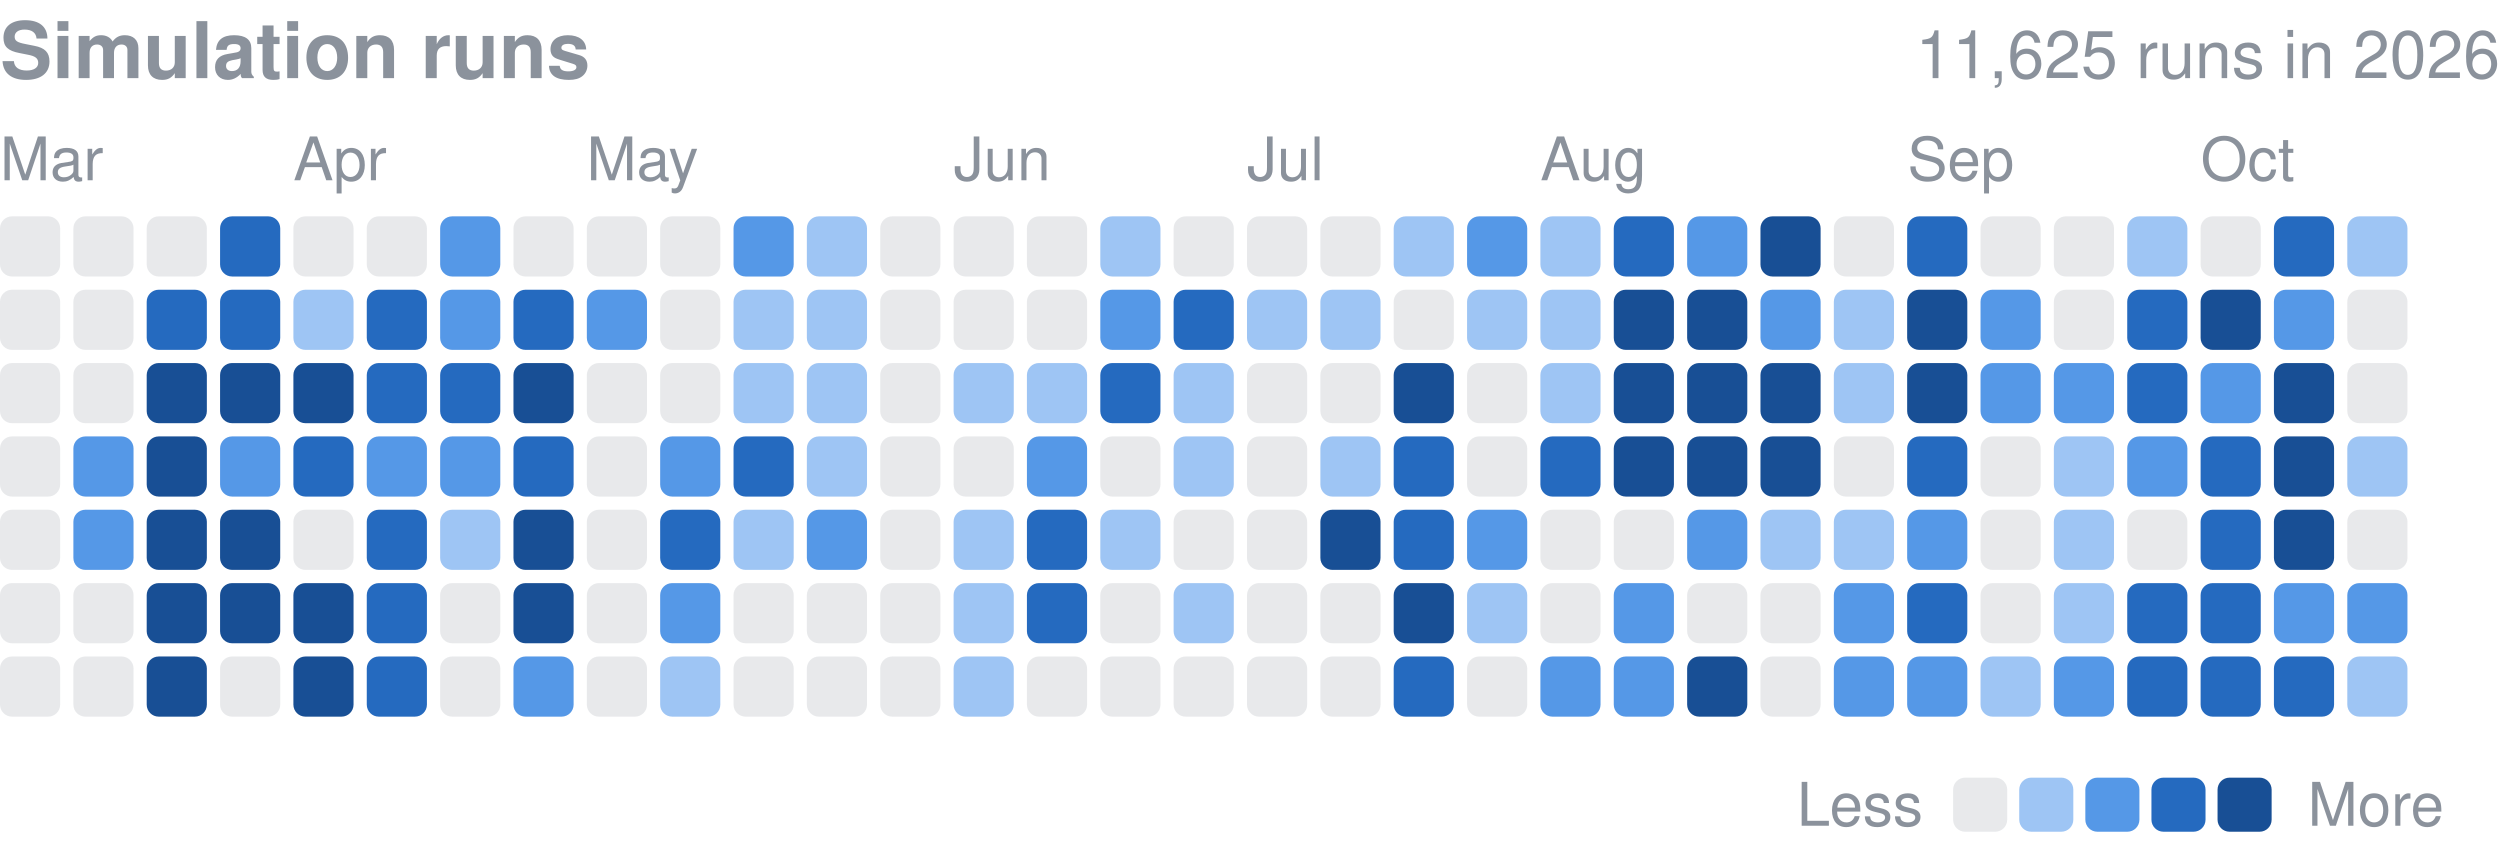
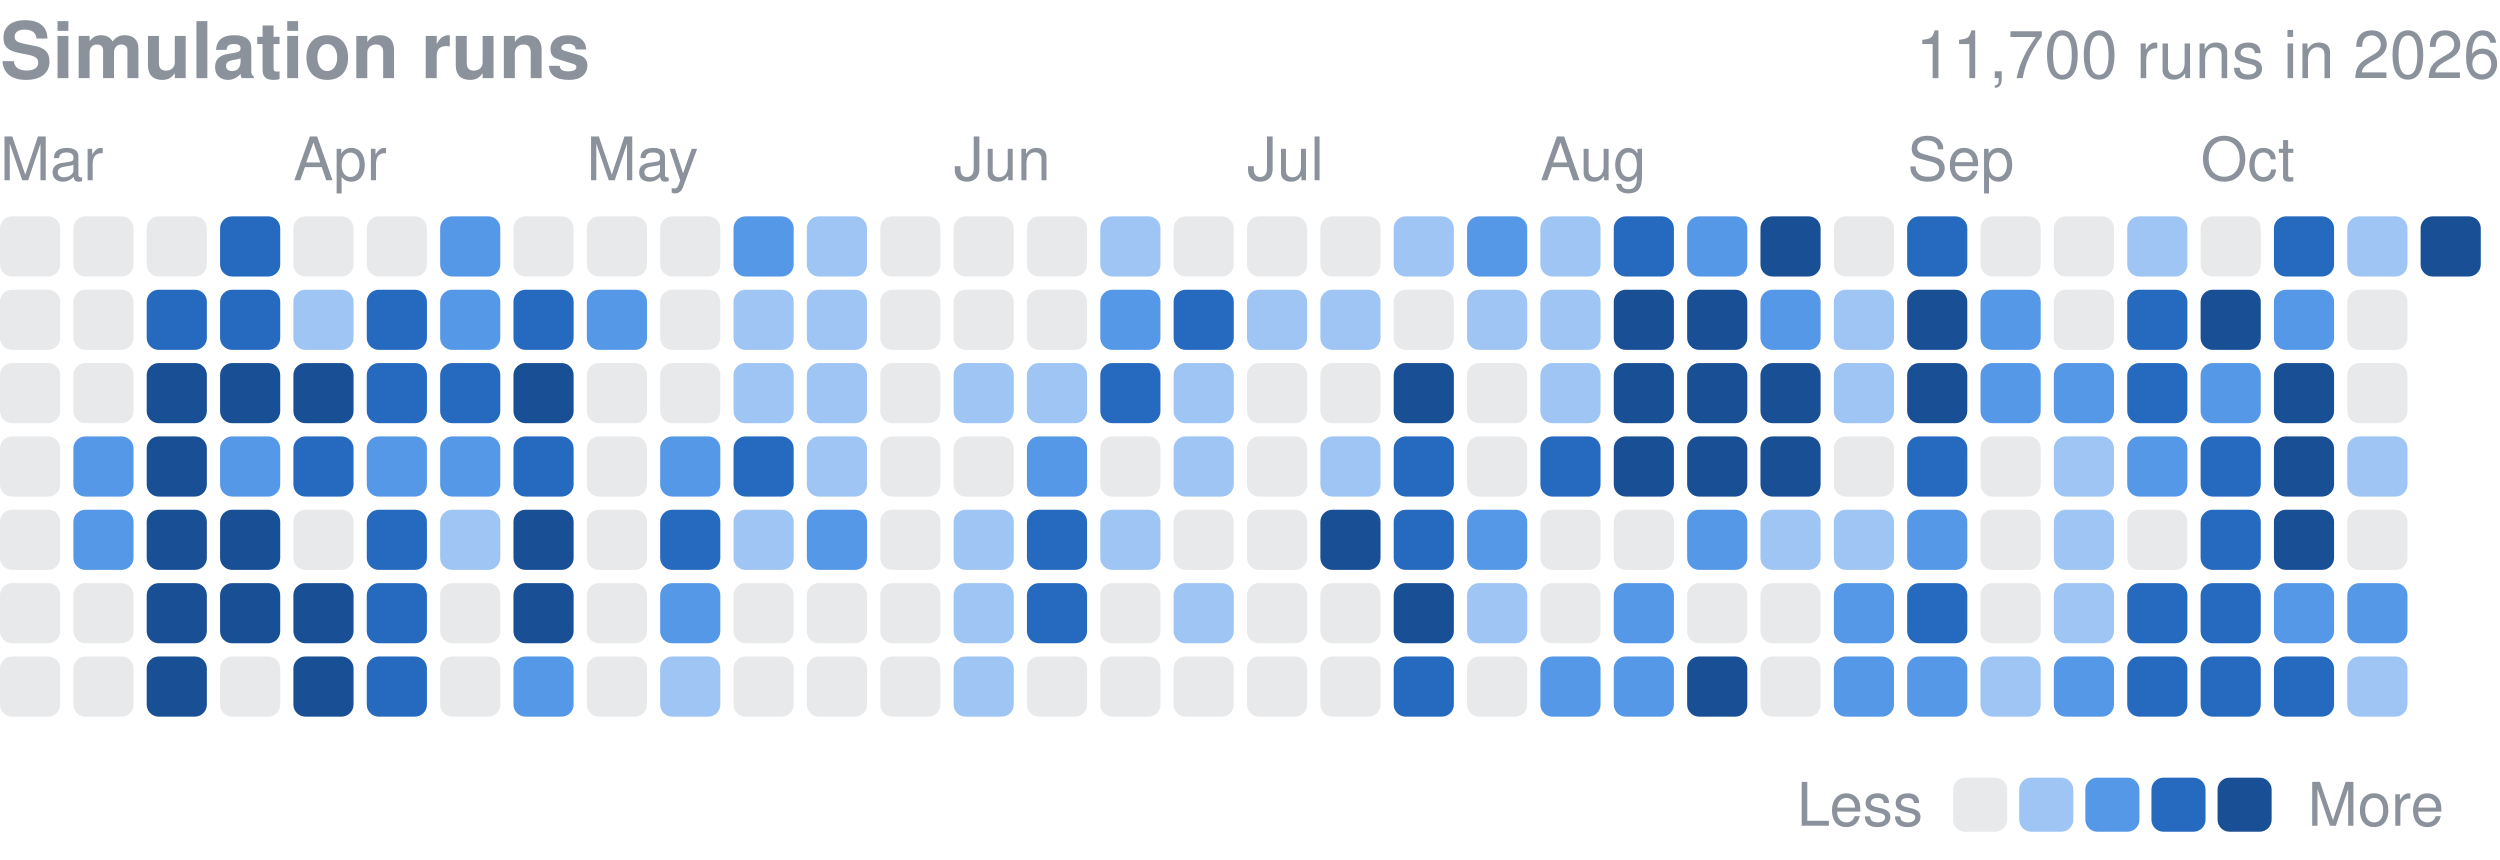
<svg xmlns="http://www.w3.org/2000/svg" width="416" height="143" viewBox="0 0 416 143" role="img" aria-label="Finished simulation runs per day in 2026">
  <style>text{font-family:-apple-system,BlinkMacSystemFont,"Segoe UI",Helvetica,Arial,sans-serif}</style>
  <text x="0" y="13" font-size="13" font-weight="600" fill="#8b929c">Simulation runs</text>
-   <text x="416" y="13" font-size="11" fill="#8b929c" text-anchor="end">11,625 runs in 2026</text>
+   <text x="416" y="13" font-size="11" fill="#8b929c" text-anchor="end">11,700 runs in 2026</text>
  <text x="0.0" y="30" font-size="10" fill="#8b929c">Mar</text>
  <text x="48.8" y="30" font-size="10" fill="#8b929c">Apr</text>
  <text x="97.6" y="30" font-size="10" fill="#8b929c">May</text>
  <text x="158.7" y="30" font-size="10" fill="#8b929c">Jun</text>
  <text x="207.5" y="30" font-size="10" fill="#8b929c">Jul</text>
  <text x="256.3" y="30" font-size="10" fill="#8b929c">Aug</text>
  <text x="317.4" y="30" font-size="10" fill="#8b929c">Sep</text>
  <text x="366.2" y="30" font-size="10" fill="#8b929c">Oct</text>
  <rect x="0.00" y="36.00" width="10.01" height="10.01" rx="2.0" fill="#8b929c" opacity="0.2" />
  <rect x="0.00" y="48.21" width="10.01" height="10.01" rx="2.0" fill="#8b929c" opacity="0.2" />
  <rect x="0.00" y="60.41" width="10.01" height="10.01" rx="2.0" fill="#8b929c" opacity="0.2" />
  <rect x="0.00" y="72.62" width="10.01" height="10.01" rx="2.0" fill="#8b929c" opacity="0.2" />
  <rect x="0.00" y="84.82" width="10.01" height="10.01" rx="2.0" fill="#8b929c" opacity="0.2" />
  <rect x="0.00" y="97.03" width="10.01" height="10.01" rx="2.0" fill="#8b929c" opacity="0.2" />
  <rect x="0.00" y="109.24" width="10.01" height="10.01" rx="2.0" fill="#8b929c" opacity="0.2" />
  <rect x="12.21" y="36.00" width="10.01" height="10.01" rx="2.0" fill="#8b929c" opacity="0.2" />
  <rect x="12.21" y="48.21" width="10.01" height="10.01" rx="2.0" fill="#8b929c" opacity="0.2" />
  <rect x="12.21" y="60.41" width="10.01" height="10.01" rx="2.0" fill="#8b929c" opacity="0.2" />
  <rect x="12.21" y="72.62" width="10.01" height="10.01" rx="2.0" fill="#5598e7" />
  <rect x="12.21" y="84.82" width="10.01" height="10.01" rx="2.0" fill="#5598e7" />
  <rect x="12.21" y="97.03" width="10.01" height="10.01" rx="2.0" fill="#8b929c" opacity="0.2" />
  <rect x="12.21" y="109.24" width="10.01" height="10.01" rx="2.0" fill="#8b929c" opacity="0.2" />
  <rect x="24.41" y="36.00" width="10.01" height="10.01" rx="2.0" fill="#8b929c" opacity="0.2" />
  <rect x="24.41" y="48.21" width="10.01" height="10.01" rx="2.0" fill="#256abf" />
  <rect x="24.41" y="60.41" width="10.01" height="10.01" rx="2.0" fill="#184f95" />
  <rect x="24.41" y="72.62" width="10.01" height="10.01" rx="2.0" fill="#184f95" />
  <rect x="24.41" y="84.82" width="10.01" height="10.01" rx="2.0" fill="#184f95" />
  <rect x="24.41" y="97.03" width="10.01" height="10.01" rx="2.0" fill="#184f95" />
  <rect x="24.41" y="109.24" width="10.01" height="10.01" rx="2.0" fill="#184f95" />
  <rect x="36.62" y="36.00" width="10.01" height="10.01" rx="2.0" fill="#256abf" />
  <rect x="36.62" y="48.21" width="10.01" height="10.01" rx="2.0" fill="#256abf" />
  <rect x="36.62" y="60.41" width="10.01" height="10.01" rx="2.0" fill="#184f95" />
  <rect x="36.62" y="72.62" width="10.01" height="10.01" rx="2.0" fill="#5598e7" />
  <rect x="36.62" y="84.82" width="10.01" height="10.01" rx="2.0" fill="#184f95" />
  <rect x="36.62" y="97.03" width="10.01" height="10.01" rx="2.0" fill="#184f95" />
  <rect x="36.62" y="109.24" width="10.01" height="10.01" rx="2.0" fill="#8b929c" opacity="0.2" />
  <rect x="48.82" y="36.00" width="10.01" height="10.01" rx="2.0" fill="#8b929c" opacity="0.2" />
  <rect x="48.82" y="48.21" width="10.01" height="10.01" rx="2.0" fill="#9ec5f4" />
  <rect x="48.82" y="60.41" width="10.01" height="10.01" rx="2.0" fill="#184f95" />
  <rect x="48.82" y="72.62" width="10.01" height="10.01" rx="2.0" fill="#256abf" />
  <rect x="48.82" y="84.82" width="10.01" height="10.01" rx="2.0" fill="#8b929c" opacity="0.2" />
  <rect x="48.82" y="97.03" width="10.01" height="10.01" rx="2.0" fill="#184f95" />
  <rect x="48.82" y="109.24" width="10.01" height="10.01" rx="2.0" fill="#184f95" />
  <rect x="61.03" y="36.00" width="10.01" height="10.01" rx="2.0" fill="#8b929c" opacity="0.2" />
  <rect x="61.03" y="48.21" width="10.01" height="10.01" rx="2.0" fill="#256abf" />
  <rect x="61.03" y="60.41" width="10.01" height="10.01" rx="2.0" fill="#256abf" />
  <rect x="61.03" y="72.62" width="10.01" height="10.01" rx="2.0" fill="#5598e7" />
  <rect x="61.03" y="84.82" width="10.01" height="10.01" rx="2.0" fill="#256abf" />
  <rect x="61.03" y="97.03" width="10.01" height="10.01" rx="2.0" fill="#256abf" />
  <rect x="61.03" y="109.24" width="10.01" height="10.01" rx="2.0" fill="#256abf" />
  <rect x="73.24" y="36.00" width="10.01" height="10.01" rx="2.0" fill="#5598e7" />
  <rect x="73.24" y="48.21" width="10.01" height="10.01" rx="2.0" fill="#5598e7" />
  <rect x="73.24" y="60.41" width="10.01" height="10.01" rx="2.0" fill="#256abf" />
  <rect x="73.24" y="72.62" width="10.01" height="10.01" rx="2.0" fill="#5598e7" />
  <rect x="73.24" y="84.82" width="10.01" height="10.01" rx="2.0" fill="#9ec5f4" />
  <rect x="73.24" y="97.03" width="10.01" height="10.01" rx="2.0" fill="#8b929c" opacity="0.2" />
  <rect x="73.24" y="109.24" width="10.01" height="10.01" rx="2.0" fill="#8b929c" opacity="0.2" />
  <rect x="85.44" y="36.00" width="10.01" height="10.01" rx="2.0" fill="#8b929c" opacity="0.2" />
  <rect x="85.44" y="48.21" width="10.01" height="10.01" rx="2.0" fill="#256abf" />
  <rect x="85.44" y="60.41" width="10.01" height="10.01" rx="2.0" fill="#184f95" />
  <rect x="85.44" y="72.62" width="10.01" height="10.01" rx="2.0" fill="#256abf" />
  <rect x="85.44" y="84.82" width="10.01" height="10.01" rx="2.0" fill="#184f95" />
  <rect x="85.44" y="97.03" width="10.01" height="10.01" rx="2.0" fill="#184f95" />
  <rect x="85.44" y="109.24" width="10.01" height="10.01" rx="2.0" fill="#5598e7" />
  <rect x="97.65" y="36.00" width="10.01" height="10.01" rx="2.0" fill="#8b929c" opacity="0.2" />
  <rect x="97.65" y="48.21" width="10.01" height="10.01" rx="2.0" fill="#5598e7" />
  <rect x="97.65" y="60.41" width="10.01" height="10.01" rx="2.0" fill="#8b929c" opacity="0.2" />
  <rect x="97.65" y="72.62" width="10.01" height="10.01" rx="2.0" fill="#8b929c" opacity="0.2" />
  <rect x="97.65" y="84.82" width="10.01" height="10.01" rx="2.0" fill="#8b929c" opacity="0.2" />
  <rect x="97.65" y="97.03" width="10.01" height="10.01" rx="2.0" fill="#8b929c" opacity="0.2" />
  <rect x="97.65" y="109.24" width="10.01" height="10.01" rx="2.0" fill="#8b929c" opacity="0.2" />
  <rect x="109.85" y="36.00" width="10.01" height="10.01" rx="2.0" fill="#8b929c" opacity="0.2" />
  <rect x="109.85" y="48.21" width="10.01" height="10.01" rx="2.0" fill="#8b929c" opacity="0.2" />
  <rect x="109.85" y="60.41" width="10.01" height="10.01" rx="2.0" fill="#8b929c" opacity="0.2" />
  <rect x="109.85" y="72.62" width="10.01" height="10.01" rx="2.0" fill="#5598e7" />
  <rect x="109.85" y="84.82" width="10.01" height="10.01" rx="2.0" fill="#256abf" />
  <rect x="109.85" y="97.03" width="10.01" height="10.01" rx="2.0" fill="#5598e7" />
  <rect x="109.85" y="109.24" width="10.01" height="10.01" rx="2.0" fill="#9ec5f4" />
  <rect x="122.06" y="36.00" width="10.01" height="10.01" rx="2.0" fill="#5598e7" />
  <rect x="122.06" y="48.21" width="10.01" height="10.01" rx="2.0" fill="#9ec5f4" />
  <rect x="122.06" y="60.41" width="10.01" height="10.01" rx="2.0" fill="#9ec5f4" />
  <rect x="122.06" y="72.62" width="10.01" height="10.01" rx="2.0" fill="#256abf" />
  <rect x="122.06" y="84.82" width="10.01" height="10.01" rx="2.0" fill="#9ec5f4" />
  <rect x="122.06" y="97.03" width="10.01" height="10.01" rx="2.0" fill="#8b929c" opacity="0.2" />
  <rect x="122.06" y="109.24" width="10.01" height="10.01" rx="2.0" fill="#8b929c" opacity="0.2" />
  <rect x="134.26" y="36.00" width="10.01" height="10.01" rx="2.0" fill="#9ec5f4" />
  <rect x="134.26" y="48.21" width="10.01" height="10.01" rx="2.0" fill="#9ec5f4" />
  <rect x="134.26" y="60.41" width="10.01" height="10.01" rx="2.0" fill="#9ec5f4" />
  <rect x="134.26" y="72.62" width="10.01" height="10.01" rx="2.0" fill="#9ec5f4" />
  <rect x="134.26" y="84.82" width="10.01" height="10.01" rx="2.0" fill="#5598e7" />
  <rect x="134.26" y="97.03" width="10.01" height="10.01" rx="2.0" fill="#8b929c" opacity="0.2" />
  <rect x="134.26" y="109.24" width="10.01" height="10.01" rx="2.0" fill="#8b929c" opacity="0.2" />
  <rect x="146.47" y="36.00" width="10.01" height="10.01" rx="2.0" fill="#8b929c" opacity="0.2" />
  <rect x="146.47" y="48.21" width="10.01" height="10.01" rx="2.0" fill="#8b929c" opacity="0.2" />
  <rect x="146.47" y="60.41" width="10.01" height="10.01" rx="2.0" fill="#8b929c" opacity="0.2" />
  <rect x="146.47" y="72.62" width="10.01" height="10.01" rx="2.0" fill="#8b929c" opacity="0.2" />
  <rect x="146.47" y="84.82" width="10.01" height="10.01" rx="2.0" fill="#8b929c" opacity="0.2" />
  <rect x="146.47" y="97.03" width="10.01" height="10.01" rx="2.0" fill="#8b929c" opacity="0.2" />
  <rect x="146.47" y="109.24" width="10.01" height="10.01" rx="2.0" fill="#8b929c" opacity="0.2" />
  <rect x="158.68" y="36.00" width="10.01" height="10.01" rx="2.0" fill="#8b929c" opacity="0.2" />
  <rect x="158.68" y="48.21" width="10.01" height="10.01" rx="2.0" fill="#8b929c" opacity="0.2" />
  <rect x="158.68" y="60.41" width="10.01" height="10.01" rx="2.0" fill="#9ec5f4" />
  <rect x="158.68" y="72.62" width="10.01" height="10.01" rx="2.0" fill="#8b929c" opacity="0.2" />
  <rect x="158.68" y="84.82" width="10.01" height="10.01" rx="2.0" fill="#9ec5f4" />
  <rect x="158.68" y="97.03" width="10.01" height="10.01" rx="2.0" fill="#9ec5f4" />
  <rect x="158.68" y="109.24" width="10.01" height="10.01" rx="2.0" fill="#9ec5f4" />
  <rect x="170.88" y="36.00" width="10.01" height="10.01" rx="2.0" fill="#8b929c" opacity="0.2" />
  <rect x="170.88" y="48.21" width="10.01" height="10.01" rx="2.0" fill="#8b929c" opacity="0.2" />
  <rect x="170.88" y="60.41" width="10.01" height="10.01" rx="2.0" fill="#9ec5f4" />
  <rect x="170.88" y="72.62" width="10.01" height="10.01" rx="2.0" fill="#5598e7" />
  <rect x="170.88" y="84.82" width="10.01" height="10.01" rx="2.0" fill="#256abf" />
  <rect x="170.88" y="97.03" width="10.01" height="10.01" rx="2.0" fill="#256abf" />
  <rect x="170.88" y="109.24" width="10.01" height="10.01" rx="2.0" fill="#8b929c" opacity="0.2" />
  <rect x="183.09" y="36.00" width="10.01" height="10.01" rx="2.0" fill="#9ec5f4" />
  <rect x="183.09" y="48.21" width="10.01" height="10.01" rx="2.0" fill="#5598e7" />
  <rect x="183.09" y="60.41" width="10.01" height="10.01" rx="2.0" fill="#256abf" />
  <rect x="183.09" y="72.62" width="10.01" height="10.01" rx="2.0" fill="#8b929c" opacity="0.2" />
  <rect x="183.09" y="84.82" width="10.01" height="10.01" rx="2.0" fill="#9ec5f4" />
  <rect x="183.09" y="97.03" width="10.01" height="10.01" rx="2.0" fill="#8b929c" opacity="0.2" />
  <rect x="183.09" y="109.24" width="10.01" height="10.01" rx="2.0" fill="#8b929c" opacity="0.2" />
  <rect x="195.29" y="36.00" width="10.01" height="10.01" rx="2.0" fill="#8b929c" opacity="0.2" />
  <rect x="195.29" y="48.21" width="10.01" height="10.01" rx="2.0" fill="#256abf" />
  <rect x="195.29" y="60.41" width="10.01" height="10.01" rx="2.0" fill="#9ec5f4" />
  <rect x="195.29" y="72.62" width="10.01" height="10.01" rx="2.0" fill="#9ec5f4" />
  <rect x="195.29" y="84.82" width="10.01" height="10.01" rx="2.0" fill="#8b929c" opacity="0.2" />
  <rect x="195.29" y="97.03" width="10.01" height="10.01" rx="2.0" fill="#9ec5f4" />
  <rect x="195.29" y="109.24" width="10.01" height="10.01" rx="2.0" fill="#8b929c" opacity="0.2" />
  <rect x="207.50" y="36.00" width="10.01" height="10.01" rx="2.0" fill="#8b929c" opacity="0.2" />
  <rect x="207.50" y="48.21" width="10.01" height="10.01" rx="2.0" fill="#9ec5f4" />
  <rect x="207.50" y="60.41" width="10.01" height="10.01" rx="2.0" fill="#8b929c" opacity="0.2" />
  <rect x="207.50" y="72.62" width="10.01" height="10.01" rx="2.0" fill="#8b929c" opacity="0.2" />
  <rect x="207.50" y="84.82" width="10.01" height="10.01" rx="2.0" fill="#8b929c" opacity="0.2" />
  <rect x="207.50" y="97.03" width="10.01" height="10.01" rx="2.0" fill="#8b929c" opacity="0.2" />
  <rect x="207.50" y="109.24" width="10.01" height="10.01" rx="2.0" fill="#8b929c" opacity="0.2" />
  <rect x="219.71" y="36.00" width="10.01" height="10.01" rx="2.0" fill="#8b929c" opacity="0.2" />
  <rect x="219.71" y="48.21" width="10.01" height="10.01" rx="2.0" fill="#9ec5f4" />
  <rect x="219.71" y="60.41" width="10.01" height="10.01" rx="2.0" fill="#8b929c" opacity="0.2" />
  <rect x="219.71" y="72.62" width="10.01" height="10.01" rx="2.0" fill="#9ec5f4" />
  <rect x="219.71" y="84.82" width="10.01" height="10.01" rx="2.0" fill="#184f95" />
  <rect x="219.71" y="97.03" width="10.01" height="10.01" rx="2.0" fill="#8b929c" opacity="0.2" />
  <rect x="219.71" y="109.24" width="10.01" height="10.01" rx="2.0" fill="#8b929c" opacity="0.2" />
  <rect x="231.91" y="36.00" width="10.01" height="10.01" rx="2.0" fill="#9ec5f4" />
  <rect x="231.91" y="48.21" width="10.01" height="10.01" rx="2.0" fill="#8b929c" opacity="0.2" />
  <rect x="231.91" y="60.41" width="10.01" height="10.01" rx="2.0" fill="#184f95" />
  <rect x="231.91" y="72.62" width="10.01" height="10.01" rx="2.0" fill="#256abf" />
  <rect x="231.91" y="84.82" width="10.01" height="10.01" rx="2.0" fill="#256abf" />
  <rect x="231.91" y="97.03" width="10.01" height="10.01" rx="2.0" fill="#184f95" />
  <rect x="231.91" y="109.24" width="10.01" height="10.01" rx="2.0" fill="#256abf" />
  <rect x="244.12" y="36.00" width="10.01" height="10.01" rx="2.0" fill="#5598e7" />
  <rect x="244.12" y="48.21" width="10.01" height="10.01" rx="2.0" fill="#9ec5f4" />
  <rect x="244.12" y="60.41" width="10.01" height="10.01" rx="2.0" fill="#8b929c" opacity="0.2" />
  <rect x="244.12" y="72.62" width="10.01" height="10.01" rx="2.0" fill="#8b929c" opacity="0.2" />
  <rect x="244.12" y="84.82" width="10.01" height="10.01" rx="2.0" fill="#5598e7" />
  <rect x="244.12" y="97.03" width="10.01" height="10.01" rx="2.0" fill="#9ec5f4" />
  <rect x="244.12" y="109.24" width="10.01" height="10.01" rx="2.0" fill="#8b929c" opacity="0.2" />
  <rect x="256.32" y="36.00" width="10.01" height="10.01" rx="2.0" fill="#9ec5f4" />
  <rect x="256.32" y="48.21" width="10.01" height="10.01" rx="2.0" fill="#9ec5f4" />
  <rect x="256.32" y="60.41" width="10.01" height="10.01" rx="2.0" fill="#9ec5f4" />
  <rect x="256.32" y="72.62" width="10.01" height="10.01" rx="2.0" fill="#256abf" />
  <rect x="256.32" y="84.82" width="10.01" height="10.01" rx="2.0" fill="#8b929c" opacity="0.2" />
  <rect x="256.32" y="97.03" width="10.01" height="10.01" rx="2.0" fill="#8b929c" opacity="0.2" />
  <rect x="256.32" y="109.24" width="10.01" height="10.01" rx="2.0" fill="#5598e7" />
  <rect x="268.53" y="36.00" width="10.01" height="10.01" rx="2.0" fill="#256abf" />
  <rect x="268.53" y="48.21" width="10.01" height="10.01" rx="2.0" fill="#184f95" />
  <rect x="268.53" y="60.41" width="10.01" height="10.01" rx="2.0" fill="#184f95" />
  <rect x="268.53" y="72.62" width="10.01" height="10.01" rx="2.0" fill="#184f95" />
  <rect x="268.53" y="84.82" width="10.01" height="10.01" rx="2.0" fill="#8b929c" opacity="0.2" />
  <rect x="268.53" y="97.03" width="10.01" height="10.01" rx="2.0" fill="#5598e7" />
  <rect x="268.53" y="109.24" width="10.01" height="10.01" rx="2.0" fill="#5598e7" />
  <rect x="280.74" y="36.00" width="10.01" height="10.01" rx="2.0" fill="#5598e7" />
  <rect x="280.74" y="48.21" width="10.01" height="10.01" rx="2.0" fill="#184f95" />
  <rect x="280.74" y="60.41" width="10.01" height="10.01" rx="2.0" fill="#184f95" />
  <rect x="280.74" y="72.62" width="10.01" height="10.01" rx="2.0" fill="#184f95" />
  <rect x="280.74" y="84.82" width="10.01" height="10.01" rx="2.0" fill="#5598e7" />
  <rect x="280.74" y="97.03" width="10.01" height="10.01" rx="2.0" fill="#8b929c" opacity="0.2" />
  <rect x="280.74" y="109.24" width="10.01" height="10.01" rx="2.0" fill="#184f95" />
  <rect x="292.94" y="36.00" width="10.01" height="10.01" rx="2.0" fill="#184f95" />
  <rect x="292.94" y="48.21" width="10.01" height="10.01" rx="2.0" fill="#5598e7" />
  <rect x="292.94" y="60.41" width="10.01" height="10.01" rx="2.0" fill="#184f95" />
  <rect x="292.94" y="72.62" width="10.01" height="10.01" rx="2.0" fill="#184f95" />
  <rect x="292.94" y="84.82" width="10.01" height="10.01" rx="2.0" fill="#9ec5f4" />
  <rect x="292.94" y="97.03" width="10.01" height="10.01" rx="2.0" fill="#8b929c" opacity="0.2" />
  <rect x="292.94" y="109.24" width="10.01" height="10.01" rx="2.0" fill="#8b929c" opacity="0.2" />
  <rect x="305.15" y="36.00" width="10.01" height="10.01" rx="2.0" fill="#8b929c" opacity="0.2" />
  <rect x="305.15" y="48.21" width="10.01" height="10.01" rx="2.0" fill="#9ec5f4" />
  <rect x="305.15" y="60.41" width="10.01" height="10.01" rx="2.0" fill="#9ec5f4" />
  <rect x="305.15" y="72.62" width="10.01" height="10.01" rx="2.0" fill="#8b929c" opacity="0.2" />
  <rect x="305.15" y="84.82" width="10.01" height="10.01" rx="2.0" fill="#9ec5f4" />
  <rect x="305.15" y="97.03" width="10.01" height="10.01" rx="2.0" fill="#5598e7" />
  <rect x="305.15" y="109.24" width="10.01" height="10.01" rx="2.0" fill="#5598e7" />
  <rect x="317.35" y="36.00" width="10.01" height="10.01" rx="2.0" fill="#256abf" />
  <rect x="317.35" y="48.21" width="10.01" height="10.01" rx="2.0" fill="#184f95" />
  <rect x="317.35" y="60.41" width="10.01" height="10.01" rx="2.0" fill="#184f95" />
  <rect x="317.35" y="72.62" width="10.01" height="10.01" rx="2.0" fill="#256abf" />
  <rect x="317.35" y="84.82" width="10.01" height="10.01" rx="2.0" fill="#5598e7" />
  <rect x="317.35" y="97.03" width="10.01" height="10.01" rx="2.0" fill="#256abf" />
  <rect x="317.35" y="109.24" width="10.01" height="10.01" rx="2.0" fill="#5598e7" />
  <rect x="329.56" y="36.00" width="10.01" height="10.01" rx="2.0" fill="#8b929c" opacity="0.2" />
  <rect x="329.56" y="48.21" width="10.01" height="10.01" rx="2.0" fill="#5598e7" />
  <rect x="329.56" y="60.41" width="10.01" height="10.01" rx="2.0" fill="#5598e7" />
  <rect x="329.56" y="72.62" width="10.01" height="10.01" rx="2.0" fill="#8b929c" opacity="0.2" />
  <rect x="329.56" y="84.82" width="10.01" height="10.01" rx="2.0" fill="#8b929c" opacity="0.2" />
  <rect x="329.56" y="97.03" width="10.01" height="10.01" rx="2.0" fill="#8b929c" opacity="0.2" />
  <rect x="329.56" y="109.24" width="10.01" height="10.01" rx="2.0" fill="#9ec5f4" />
  <rect x="341.76" y="36.00" width="10.01" height="10.01" rx="2.0" fill="#8b929c" opacity="0.2" />
  <rect x="341.76" y="48.21" width="10.01" height="10.01" rx="2.0" fill="#8b929c" opacity="0.2" />
  <rect x="341.76" y="60.41" width="10.01" height="10.01" rx="2.0" fill="#5598e7" />
  <rect x="341.76" y="72.62" width="10.01" height="10.01" rx="2.0" fill="#9ec5f4" />
  <rect x="341.76" y="84.82" width="10.01" height="10.01" rx="2.0" fill="#9ec5f4" />
  <rect x="341.76" y="97.03" width="10.01" height="10.01" rx="2.0" fill="#9ec5f4" />
  <rect x="341.76" y="109.24" width="10.01" height="10.01" rx="2.0" fill="#5598e7" />
  <rect x="353.97" y="36.00" width="10.01" height="10.01" rx="2.0" fill="#9ec5f4" />
  <rect x="353.97" y="48.21" width="10.01" height="10.01" rx="2.0" fill="#256abf" />
  <rect x="353.97" y="60.41" width="10.01" height="10.01" rx="2.0" fill="#256abf" />
  <rect x="353.97" y="72.62" width="10.01" height="10.01" rx="2.0" fill="#5598e7" />
  <rect x="353.97" y="84.82" width="10.01" height="10.01" rx="2.0" fill="#8b929c" opacity="0.2" />
  <rect x="353.97" y="97.03" width="10.01" height="10.01" rx="2.0" fill="#256abf" />
  <rect x="353.97" y="109.24" width="10.01" height="10.01" rx="2.0" fill="#256abf" />
  <rect x="366.18" y="36.00" width="10.01" height="10.01" rx="2.0" fill="#8b929c" opacity="0.2" />
  <rect x="366.18" y="48.21" width="10.01" height="10.01" rx="2.0" fill="#184f95" />
  <rect x="366.18" y="60.41" width="10.01" height="10.01" rx="2.0" fill="#5598e7" />
  <rect x="366.18" y="72.62" width="10.01" height="10.01" rx="2.0" fill="#256abf" />
  <rect x="366.18" y="84.82" width="10.01" height="10.01" rx="2.0" fill="#256abf" />
  <rect x="366.18" y="97.03" width="10.01" height="10.01" rx="2.0" fill="#256abf" />
  <rect x="366.18" y="109.24" width="10.01" height="10.01" rx="2.0" fill="#256abf" />
  <rect x="378.38" y="36.00" width="10.01" height="10.01" rx="2.0" fill="#256abf" />
  <rect x="378.38" y="48.21" width="10.01" height="10.01" rx="2.0" fill="#5598e7" />
  <rect x="378.38" y="60.41" width="10.01" height="10.01" rx="2.0" fill="#184f95" />
  <rect x="378.38" y="72.62" width="10.01" height="10.01" rx="2.0" fill="#184f95" />
  <rect x="378.38" y="84.82" width="10.01" height="10.01" rx="2.0" fill="#184f95" />
  <rect x="378.38" y="97.03" width="10.01" height="10.01" rx="2.0" fill="#5598e7" />
  <rect x="378.38" y="109.24" width="10.01" height="10.01" rx="2.0" fill="#256abf" />
  <rect x="390.59" y="36.00" width="10.01" height="10.01" rx="2.0" fill="#9ec5f4" />
  <rect x="390.59" y="48.21" width="10.01" height="10.01" rx="2.0" fill="#8b929c" opacity="0.2" />
  <rect x="390.59" y="60.41" width="10.01" height="10.01" rx="2.0" fill="#8b929c" opacity="0.2" />
  <rect x="390.59" y="72.62" width="10.01" height="10.01" rx="2.0" fill="#9ec5f4" />
  <rect x="390.59" y="84.82" width="10.01" height="10.01" rx="2.0" fill="#8b929c" opacity="0.2" />
  <rect x="390.59" y="97.03" width="10.01" height="10.01" rx="2.0" fill="#5598e7" />
  <rect x="390.59" y="109.24" width="10.01" height="10.01" rx="2.0" fill="#9ec5f4" />
+   <rect x="402.79" y="36.00" width="10.01" height="10.01" rx="2.0" fill="#184f95" />
  <text x="299" y="137.4" font-size="10" fill="#8b929c">Less</text>
  <rect x="325" y="129.4" width="9" height="9" rx="2.0" fill="#8b929c" opacity="0.2" />
  <rect x="336.0" y="129.4" width="9" height="9" rx="2.0" fill="#9ec5f4" />
  <rect x="347.0" y="129.4" width="9" height="9" rx="2.0" fill="#5598e7" />
  <rect x="358.0" y="129.4" width="9" height="9" rx="2.0" fill="#256abf" />
  <rect x="369.0" y="129.4" width="9" height="9" rx="2.0" fill="#184f95" />
  <text x="384.0" y="137.4" font-size="10" fill="#8b929c">More</text>
</svg>
